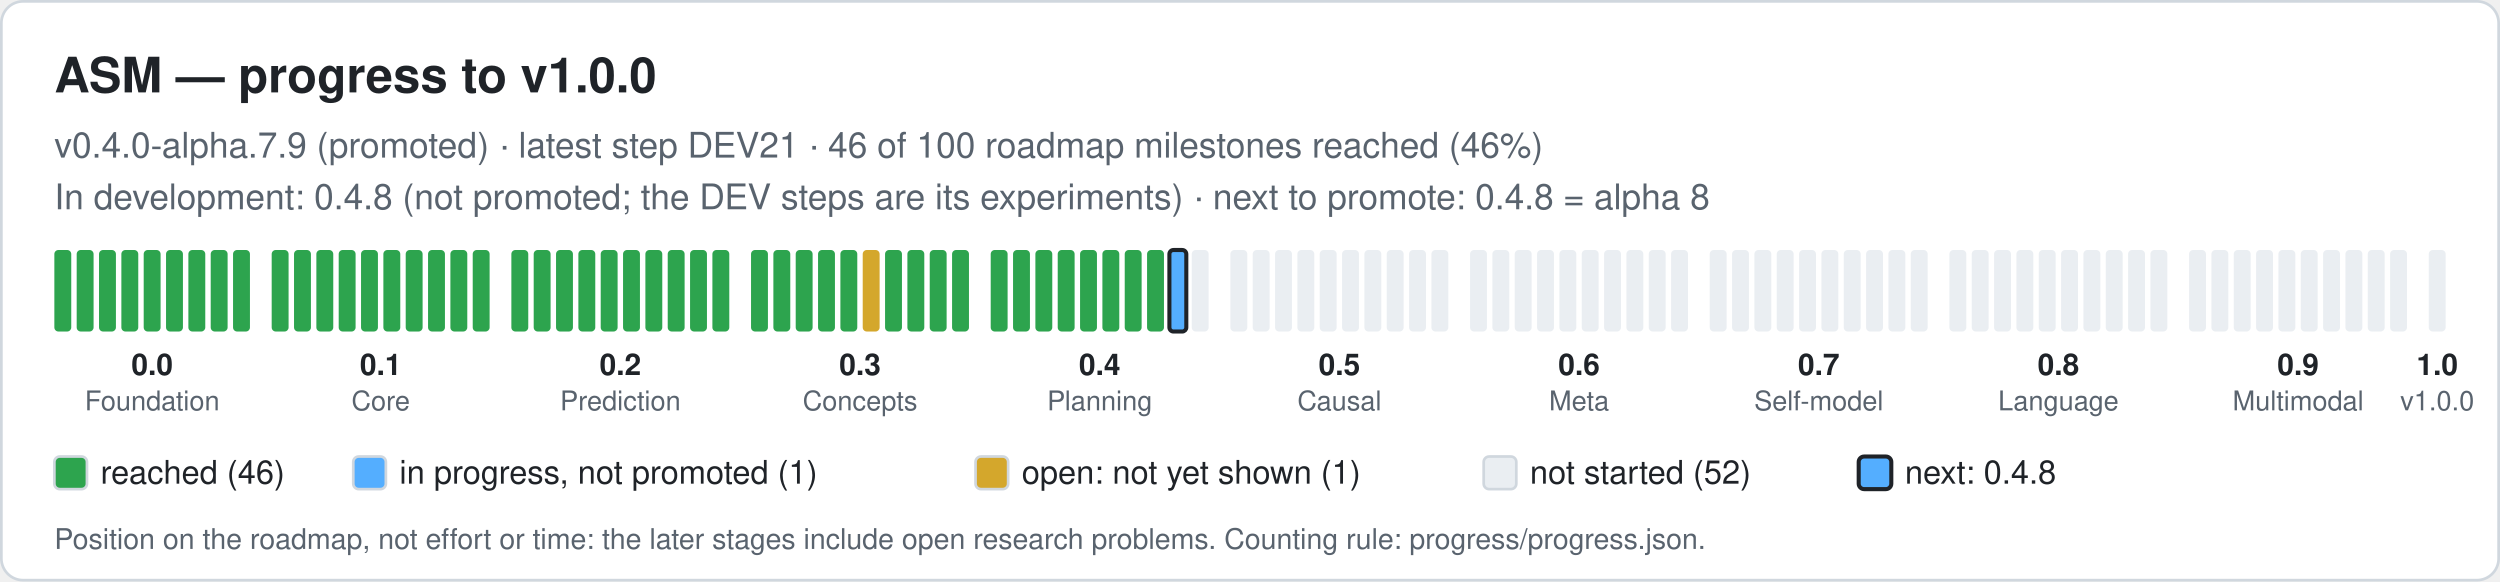
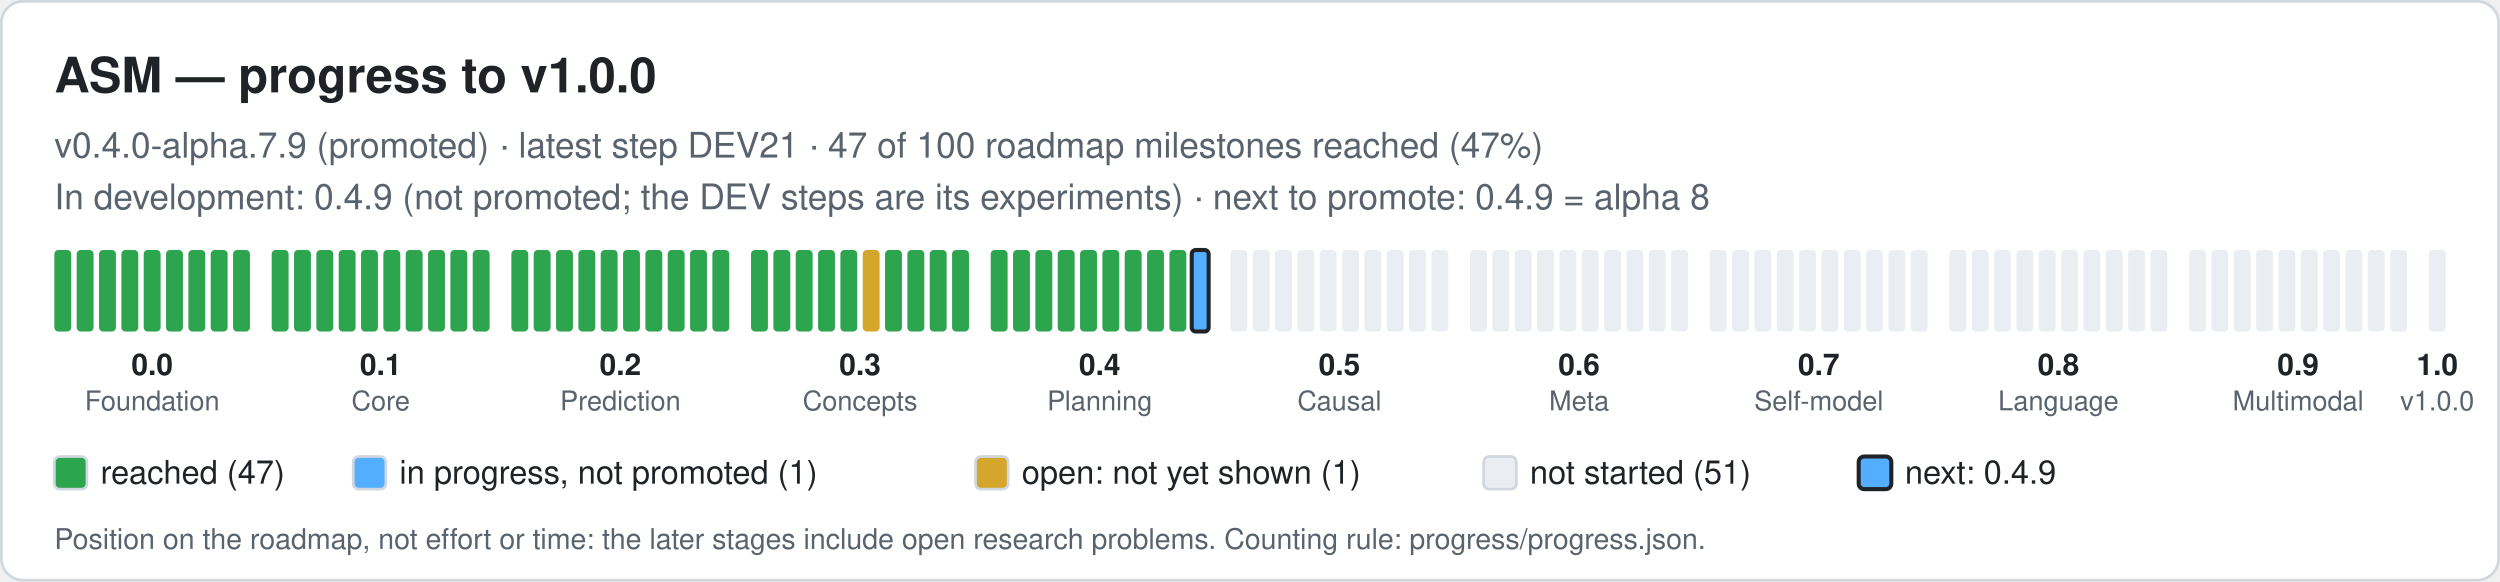
- <svg xmlns="http://www.w3.org/2000/svg" width="920" height="214" viewBox="0 0 920 214" role="img" aria-label="ASM progress to v1.0.0: 46 of 100 roadmap milestones reached">
+ <svg xmlns="http://www.w3.org/2000/svg" width="920" height="214" viewBox="0 0 920 214" role="img" aria-label="ASM progress to v1.0.0: 47 of 100 roadmap milestones reached">
  <rect x="0.5" y="0.5" width="919" height="213" rx="8" fill="#ffffff" stroke="#d0d7de" />
  <text x="20.0" y="34.0" font-family="-apple-system,BlinkMacSystemFont,'Segoe UI',Helvetica,Arial,sans-serif" font-size="18" font-weight="600" fill="#1f2328" text-anchor="start">ASM — progress to v1.0.0</text>
-   <text x="20.0" y="58.0" font-family="-apple-system,BlinkMacSystemFont,'Segoe UI',Helvetica,Arial,sans-serif" font-size="13" font-weight="normal" fill="#59636e" text-anchor="start">v0.4.0-alpha.7.9 (promoted) · latest step DEV21 · 46 of 100 roadmap milestones reached (46%)</text>
-   <text x="20.0" y="77.0" font-family="-apple-system,BlinkMacSystemFont,'Segoe UI',Helvetica,Arial,sans-serif" font-size="13" font-weight="normal" fill="#59636e" text-anchor="start">In development: 0.4.8 (not promoted; the DEV steps are its experiments) · next to promote: 0.4.8 = alpha 8</text>
+   <text x="20.0" y="58.0" font-family="-apple-system,BlinkMacSystemFont,'Segoe UI',Helvetica,Arial,sans-serif" font-size="13" font-weight="normal" fill="#59636e" text-anchor="start">v0.4.0-alpha.7.9 (promoted) · latest step DEV21 · 47 of 100 roadmap milestones reached (47%)</text>
+   <text x="20.0" y="77.0" font-family="-apple-system,BlinkMacSystemFont,'Segoe UI',Helvetica,Arial,sans-serif" font-size="13" font-weight="normal" fill="#59636e" text-anchor="start">In development: 0.4.9 (not promoted; the DEV steps are its experiments) · next to promote: 0.4.9 = alpha 8</text>
  <rect x="20.00" y="92" width="6.22" height="30" rx="1.5" fill="#2da44e" />
  <rect x="28.22" y="92" width="6.22" height="30" rx="1.5" fill="#2da44e" />
  <rect x="36.44" y="92" width="6.22" height="30" rx="1.5" fill="#2da44e" />
  <rect x="44.66" y="92" width="6.22" height="30" rx="1.5" fill="#2da44e" />
  <rect x="52.88" y="92" width="6.22" height="30" rx="1.5" fill="#2da44e" />
  <rect x="61.10" y="92" width="6.22" height="30" rx="1.5" fill="#2da44e" />
  <rect x="69.32" y="92" width="6.22" height="30" rx="1.5" fill="#2da44e" />
  <rect x="77.54" y="92" width="6.22" height="30" rx="1.5" fill="#2da44e" />
  <rect x="85.76" y="92" width="6.22" height="30" rx="1.5" fill="#2da44e" />
  <text x="56.0" y="138.0" font-family="-apple-system,BlinkMacSystemFont,'Segoe UI',Helvetica,Arial,sans-serif" font-size="11" font-weight="600" fill="#1f2328" text-anchor="middle">0.0</text>
  <text x="56.0" y="151.0" font-family="-apple-system,BlinkMacSystemFont,'Segoe UI',Helvetica,Arial,sans-serif" font-size="10" font-weight="normal" fill="#59636e" text-anchor="middle">Foundation</text>
  <rect x="99.98" y="92" width="6.22" height="30" rx="1.5" fill="#2da44e" />
  <rect x="108.20" y="92" width="6.22" height="30" rx="1.5" fill="#2da44e" />
  <rect x="116.42" y="92" width="6.22" height="30" rx="1.5" fill="#2da44e" />
  <rect x="124.64" y="92" width="6.22" height="30" rx="1.5" fill="#2da44e" />
  <rect x="132.86" y="92" width="6.22" height="30" rx="1.5" fill="#2da44e" />
  <rect x="141.08" y="92" width="6.22" height="30" rx="1.5" fill="#2da44e" />
  <rect x="149.30" y="92" width="6.22" height="30" rx="1.5" fill="#2da44e" />
  <rect x="157.52" y="92" width="6.22" height="30" rx="1.5" fill="#2da44e" />
  <rect x="165.74" y="92" width="6.22" height="30" rx="1.5" fill="#2da44e" />
  <rect x="173.96" y="92" width="6.22" height="30" rx="1.5" fill="#2da44e" />
  <text x="140.1" y="138.0" font-family="-apple-system,BlinkMacSystemFont,'Segoe UI',Helvetica,Arial,sans-serif" font-size="11" font-weight="600" fill="#1f2328" text-anchor="middle">0.1</text>
  <text x="140.1" y="151.0" font-family="-apple-system,BlinkMacSystemFont,'Segoe UI',Helvetica,Arial,sans-serif" font-size="10" font-weight="normal" fill="#59636e" text-anchor="middle">Core</text>
  <rect x="188.18" y="92" width="6.22" height="30" rx="1.5" fill="#2da44e" />
  <rect x="196.40" y="92" width="6.22" height="30" rx="1.5" fill="#2da44e" />
  <rect x="204.62" y="92" width="6.22" height="30" rx="1.5" fill="#2da44e" />
  <rect x="212.84" y="92" width="6.22" height="30" rx="1.5" fill="#2da44e" />
  <rect x="221.06" y="92" width="6.22" height="30" rx="1.5" fill="#2da44e" />
  <rect x="229.28" y="92" width="6.22" height="30" rx="1.5" fill="#2da44e" />
  <rect x="237.50" y="92" width="6.22" height="30" rx="1.5" fill="#2da44e" />
  <rect x="245.72" y="92" width="6.22" height="30" rx="1.5" fill="#2da44e" />
  <rect x="253.94" y="92" width="6.22" height="30" rx="1.5" fill="#2da44e" />
  <rect x="262.16" y="92" width="6.22" height="30" rx="1.5" fill="#2da44e" />
  <text x="228.3" y="138.0" font-family="-apple-system,BlinkMacSystemFont,'Segoe UI',Helvetica,Arial,sans-serif" font-size="11" font-weight="600" fill="#1f2328" text-anchor="middle">0.2</text>
  <text x="228.3" y="151.0" font-family="-apple-system,BlinkMacSystemFont,'Segoe UI',Helvetica,Arial,sans-serif" font-size="10" font-weight="normal" fill="#59636e" text-anchor="middle">Prediction</text>
  <rect x="276.38" y="92" width="6.22" height="30" rx="1.5" fill="#2da44e" />
  <rect x="284.60" y="92" width="6.22" height="30" rx="1.5" fill="#2da44e" />
  <rect x="292.82" y="92" width="6.22" height="30" rx="1.5" fill="#2da44e" />
  <rect x="301.04" y="92" width="6.22" height="30" rx="1.5" fill="#2da44e" />
  <rect x="309.26" y="92" width="6.22" height="30" rx="1.5" fill="#2da44e" />
  <rect x="317.48" y="92" width="6.22" height="30" rx="1.5" fill="#d4a72c" />
  <rect x="325.70" y="92" width="6.22" height="30" rx="1.5" fill="#2da44e" />
  <rect x="333.92" y="92" width="6.22" height="30" rx="1.5" fill="#2da44e" />
  <rect x="342.14" y="92" width="6.22" height="30" rx="1.5" fill="#2da44e" />
  <rect x="350.36" y="92" width="6.22" height="30" rx="1.5" fill="#2da44e" />
  <text x="316.5" y="138.0" font-family="-apple-system,BlinkMacSystemFont,'Segoe UI',Helvetica,Arial,sans-serif" font-size="11" font-weight="600" fill="#1f2328" text-anchor="middle">0.3</text>
  <text x="316.5" y="151.0" font-family="-apple-system,BlinkMacSystemFont,'Segoe UI',Helvetica,Arial,sans-serif" font-size="10" font-weight="normal" fill="#59636e" text-anchor="middle">Concepts</text>
  <rect x="364.58" y="92" width="6.22" height="30" rx="1.5" fill="#2da44e" />
  <rect x="372.80" y="92" width="6.22" height="30" rx="1.5" fill="#2da44e" />
  <rect x="381.02" y="92" width="6.22" height="30" rx="1.5" fill="#2da44e" />
  <rect x="389.24" y="92" width="6.22" height="30" rx="1.5" fill="#2da44e" />
  <rect x="397.46" y="92" width="6.22" height="30" rx="1.5" fill="#2da44e" />
  <rect x="405.68" y="92" width="6.22" height="30" rx="1.5" fill="#2da44e" />
  <rect x="413.90" y="92" width="6.22" height="30" rx="1.5" fill="#2da44e" />
  <rect x="422.12" y="92" width="6.22" height="30" rx="1.5" fill="#2da44e" />
-   <rect x="430.34" y="92" width="6.22" height="30" rx="1.5" fill="#54aeff" stroke="#1f2328" stroke-width="1.5" />
-   <rect x="438.56" y="92" width="6.22" height="30" rx="1.5" fill="#eaeef2" />
+   <rect x="430.34" y="92" width="6.22" height="30" rx="1.5" fill="#2da44e" />
+   <rect x="438.56" y="92" width="6.22" height="30" rx="1.5" fill="#54aeff" stroke="#1f2328" stroke-width="1.5" />
  <text x="404.7" y="138.0" font-family="-apple-system,BlinkMacSystemFont,'Segoe UI',Helvetica,Arial,sans-serif" font-size="11" font-weight="600" fill="#1f2328" text-anchor="middle">0.4</text>
  <text x="404.7" y="151.0" font-family="-apple-system,BlinkMacSystemFont,'Segoe UI',Helvetica,Arial,sans-serif" font-size="10" font-weight="normal" fill="#59636e" text-anchor="middle">Planning</text>
  <rect x="452.78" y="92" width="6.22" height="30" rx="1.5" fill="#eaeef2" />
  <rect x="461.00" y="92" width="6.22" height="30" rx="1.5" fill="#eaeef2" />
  <rect x="469.22" y="92" width="6.22" height="30" rx="1.5" fill="#eaeef2" />
  <rect x="477.44" y="92" width="6.22" height="30" rx="1.5" fill="#eaeef2" />
  <rect x="485.66" y="92" width="6.22" height="30" rx="1.5" fill="#eaeef2" />
  <rect x="493.88" y="92" width="6.22" height="30" rx="1.5" fill="#eaeef2" />
  <rect x="502.10" y="92" width="6.22" height="30" rx="1.5" fill="#eaeef2" />
  <rect x="510.32" y="92" width="6.22" height="30" rx="1.5" fill="#eaeef2" />
  <rect x="518.54" y="92" width="6.22" height="30" rx="1.5" fill="#eaeef2" />
  <rect x="526.76" y="92" width="6.22" height="30" rx="1.5" fill="#eaeef2" />
  <text x="492.9" y="138.0" font-family="-apple-system,BlinkMacSystemFont,'Segoe UI',Helvetica,Arial,sans-serif" font-size="11" font-weight="600" fill="#1f2328" text-anchor="middle">0.5</text>
  <text x="492.9" y="151.0" font-family="-apple-system,BlinkMacSystemFont,'Segoe UI',Helvetica,Arial,sans-serif" font-size="10" font-weight="normal" fill="#59636e" text-anchor="middle">Causal</text>
  <rect x="540.98" y="92" width="6.22" height="30" rx="1.5" fill="#eaeef2" />
  <rect x="549.20" y="92" width="6.22" height="30" rx="1.5" fill="#eaeef2" />
  <rect x="557.42" y="92" width="6.22" height="30" rx="1.5" fill="#eaeef2" />
  <rect x="565.64" y="92" width="6.22" height="30" rx="1.5" fill="#eaeef2" />
  <rect x="573.86" y="92" width="6.22" height="30" rx="1.5" fill="#eaeef2" />
  <rect x="582.08" y="92" width="6.22" height="30" rx="1.5" fill="#eaeef2" />
  <rect x="590.30" y="92" width="6.22" height="30" rx="1.5" fill="#eaeef2" />
  <rect x="598.52" y="92" width="6.22" height="30" rx="1.5" fill="#eaeef2" />
  <rect x="606.74" y="92" width="6.22" height="30" rx="1.5" fill="#eaeef2" />
  <rect x="614.96" y="92" width="6.22" height="30" rx="1.5" fill="#eaeef2" />
  <text x="581.1" y="138.0" font-family="-apple-system,BlinkMacSystemFont,'Segoe UI',Helvetica,Arial,sans-serif" font-size="11" font-weight="600" fill="#1f2328" text-anchor="middle">0.6</text>
  <text x="581.1" y="151.0" font-family="-apple-system,BlinkMacSystemFont,'Segoe UI',Helvetica,Arial,sans-serif" font-size="10" font-weight="normal" fill="#59636e" text-anchor="middle">Meta</text>
  <rect x="629.18" y="92" width="6.22" height="30" rx="1.5" fill="#eaeef2" />
  <rect x="637.40" y="92" width="6.22" height="30" rx="1.5" fill="#eaeef2" />
  <rect x="645.62" y="92" width="6.22" height="30" rx="1.5" fill="#eaeef2" />
  <rect x="653.84" y="92" width="6.22" height="30" rx="1.5" fill="#eaeef2" />
  <rect x="662.06" y="92" width="6.22" height="30" rx="1.5" fill="#eaeef2" />
  <rect x="670.28" y="92" width="6.22" height="30" rx="1.5" fill="#eaeef2" />
  <rect x="678.50" y="92" width="6.22" height="30" rx="1.5" fill="#eaeef2" />
  <rect x="686.72" y="92" width="6.22" height="30" rx="1.5" fill="#eaeef2" />
  <rect x="694.94" y="92" width="6.22" height="30" rx="1.5" fill="#eaeef2" />
  <rect x="703.16" y="92" width="6.22" height="30" rx="1.5" fill="#eaeef2" />
  <text x="669.3" y="138.0" font-family="-apple-system,BlinkMacSystemFont,'Segoe UI',Helvetica,Arial,sans-serif" font-size="11" font-weight="600" fill="#1f2328" text-anchor="middle">0.7</text>
  <text x="669.3" y="151.0" font-family="-apple-system,BlinkMacSystemFont,'Segoe UI',Helvetica,Arial,sans-serif" font-size="10" font-weight="normal" fill="#59636e" text-anchor="middle">Self-model</text>
  <rect x="717.38" y="92" width="6.22" height="30" rx="1.5" fill="#eaeef2" />
  <rect x="725.60" y="92" width="6.22" height="30" rx="1.5" fill="#eaeef2" />
  <rect x="733.82" y="92" width="6.22" height="30" rx="1.5" fill="#eaeef2" />
  <rect x="742.04" y="92" width="6.22" height="30" rx="1.5" fill="#eaeef2" />
  <rect x="750.26" y="92" width="6.22" height="30" rx="1.5" fill="#eaeef2" />
  <rect x="758.48" y="92" width="6.22" height="30" rx="1.5" fill="#eaeef2" />
  <rect x="766.70" y="92" width="6.22" height="30" rx="1.5" fill="#eaeef2" />
  <rect x="774.92" y="92" width="6.22" height="30" rx="1.5" fill="#eaeef2" />
  <rect x="783.14" y="92" width="6.22" height="30" rx="1.5" fill="#eaeef2" />
  <rect x="791.36" y="92" width="6.22" height="30" rx="1.5" fill="#eaeef2" />
  <text x="757.5" y="138.0" font-family="-apple-system,BlinkMacSystemFont,'Segoe UI',Helvetica,Arial,sans-serif" font-size="11" font-weight="600" fill="#1f2328" text-anchor="middle">0.8</text>
  <text x="757.5" y="151.0" font-family="-apple-system,BlinkMacSystemFont,'Segoe UI',Helvetica,Arial,sans-serif" font-size="10" font-weight="normal" fill="#59636e" text-anchor="middle">Language</text>
  <rect x="805.58" y="92" width="6.22" height="30" rx="1.5" fill="#eaeef2" />
  <rect x="813.80" y="92" width="6.22" height="30" rx="1.5" fill="#eaeef2" />
  <rect x="822.02" y="92" width="6.22" height="30" rx="1.5" fill="#eaeef2" />
  <rect x="830.24" y="92" width="6.22" height="30" rx="1.5" fill="#eaeef2" />
  <rect x="838.46" y="92" width="6.22" height="30" rx="1.5" fill="#eaeef2" />
  <rect x="846.68" y="92" width="6.22" height="30" rx="1.5" fill="#eaeef2" />
  <rect x="854.90" y="92" width="6.22" height="30" rx="1.5" fill="#eaeef2" />
  <rect x="863.12" y="92" width="6.22" height="30" rx="1.5" fill="#eaeef2" />
  <rect x="871.34" y="92" width="6.22" height="30" rx="1.5" fill="#eaeef2" />
  <rect x="879.56" y="92" width="6.22" height="30" rx="1.5" fill="#eaeef2" />
  <text x="845.7" y="138.0" font-family="-apple-system,BlinkMacSystemFont,'Segoe UI',Helvetica,Arial,sans-serif" font-size="11" font-weight="600" fill="#1f2328" text-anchor="middle">0.9</text>
  <text x="845.7" y="151.0" font-family="-apple-system,BlinkMacSystemFont,'Segoe UI',Helvetica,Arial,sans-serif" font-size="10" font-weight="normal" fill="#59636e" text-anchor="middle">Multimodal</text>
  <rect x="893.78" y="92" width="6.22" height="30" rx="1.5" fill="#eaeef2" />
  <text x="896.9" y="138.0" font-family="-apple-system,BlinkMacSystemFont,'Segoe UI',Helvetica,Arial,sans-serif" font-size="11" font-weight="600" fill="#1f2328" text-anchor="middle">1.0</text>
  <text x="896.9" y="151.0" font-family="-apple-system,BlinkMacSystemFont,'Segoe UI',Helvetica,Arial,sans-serif" font-size="10" font-weight="normal" fill="#59636e" text-anchor="middle">v1.0.0</text>
  <rect x="20" y="168" width="12" height="12" rx="2" fill="#2da44e" stroke="#d0d7de" />
-   <text x="37.0" y="178.0" font-family="-apple-system,BlinkMacSystemFont,'Segoe UI',Helvetica,Arial,sans-serif" font-size="12" font-weight="normal" fill="#1f2328" text-anchor="start">reached (46)</text>
+   <text x="37.0" y="178.0" font-family="-apple-system,BlinkMacSystemFont,'Segoe UI',Helvetica,Arial,sans-serif" font-size="12" font-weight="normal" fill="#1f2328" text-anchor="start">reached (47)</text>
  <rect x="130" y="168" width="12" height="12" rx="2" fill="#54aeff" stroke="#d0d7de" />
  <text x="147.0" y="178.0" font-family="-apple-system,BlinkMacSystemFont,'Segoe UI',Helvetica,Arial,sans-serif" font-size="12" font-weight="normal" fill="#1f2328" text-anchor="start">in progress, not promoted (1)</text>
  <rect x="359" y="168" width="12" height="12" rx="2" fill="#d4a72c" stroke="#d0d7de" />
  <text x="376.0" y="178.0" font-family="-apple-system,BlinkMacSystemFont,'Segoe UI',Helvetica,Arial,sans-serif" font-size="12" font-weight="normal" fill="#1f2328" text-anchor="start">open: not yet shown (1)</text>
  <rect x="546" y="168" width="12" height="12" rx="2" fill="#eaeef2" stroke="#d0d7de" />
-   <text x="563.0" y="178.0" font-family="-apple-system,BlinkMacSystemFont,'Segoe UI',Helvetica,Arial,sans-serif" font-size="12" font-weight="normal" fill="#1f2328" text-anchor="start">not started (52)</text>
+   <text x="563.0" y="178.0" font-family="-apple-system,BlinkMacSystemFont,'Segoe UI',Helvetica,Arial,sans-serif" font-size="12" font-weight="normal" fill="#1f2328" text-anchor="start">not started (51)</text>
  <rect x="684" y="168" width="12" height="12" rx="2" fill="#54aeff" stroke="#1f2328" stroke-width="1.5" />
-   <text x="701.0" y="178.0" font-family="-apple-system,BlinkMacSystemFont,'Segoe UI',Helvetica,Arial,sans-serif" font-size="12" font-weight="normal" fill="#1f2328" text-anchor="start">next: 0.4.8</text>
+   <text x="701.0" y="178.0" font-family="-apple-system,BlinkMacSystemFont,'Segoe UI',Helvetica,Arial,sans-serif" font-size="12" font-weight="normal" fill="#1f2328" text-anchor="start">next: 0.4.9</text>
  <text x="20.0" y="202.0" font-family="-apple-system,BlinkMacSystemFont,'Segoe UI',Helvetica,Arial,sans-serif" font-size="10.5" font-weight="normal" fill="#59636e" text-anchor="start">Position on the roadmap, not effort or time: the later stages include open research problems. Counting rule: progress/progress.json.</text>
</svg>
